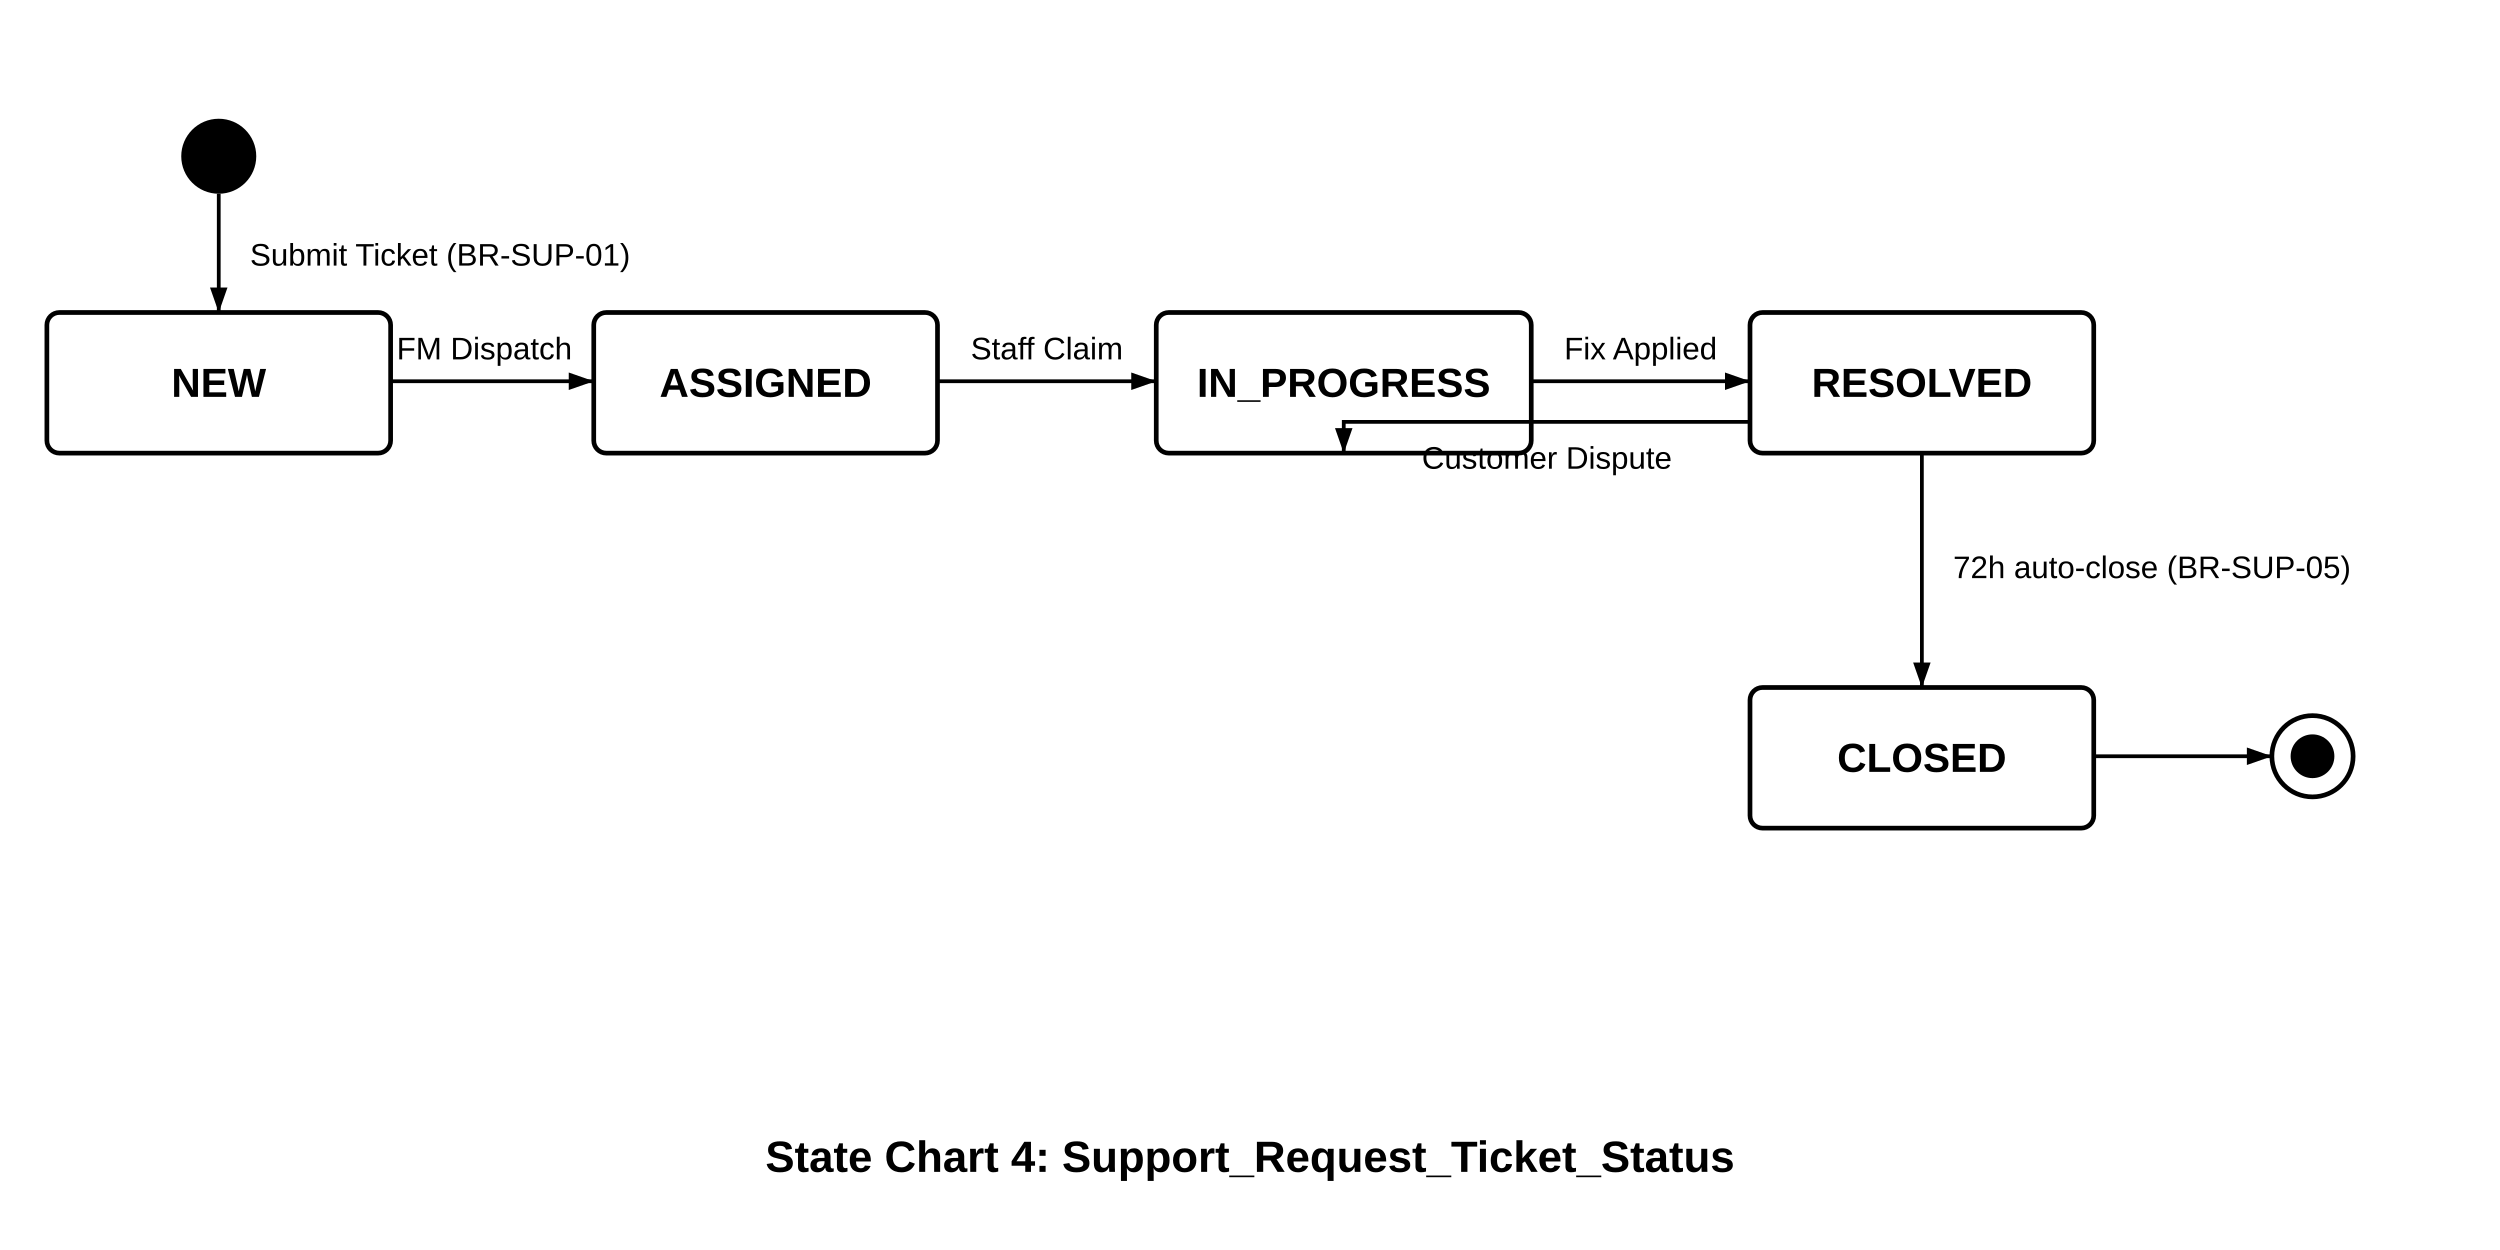
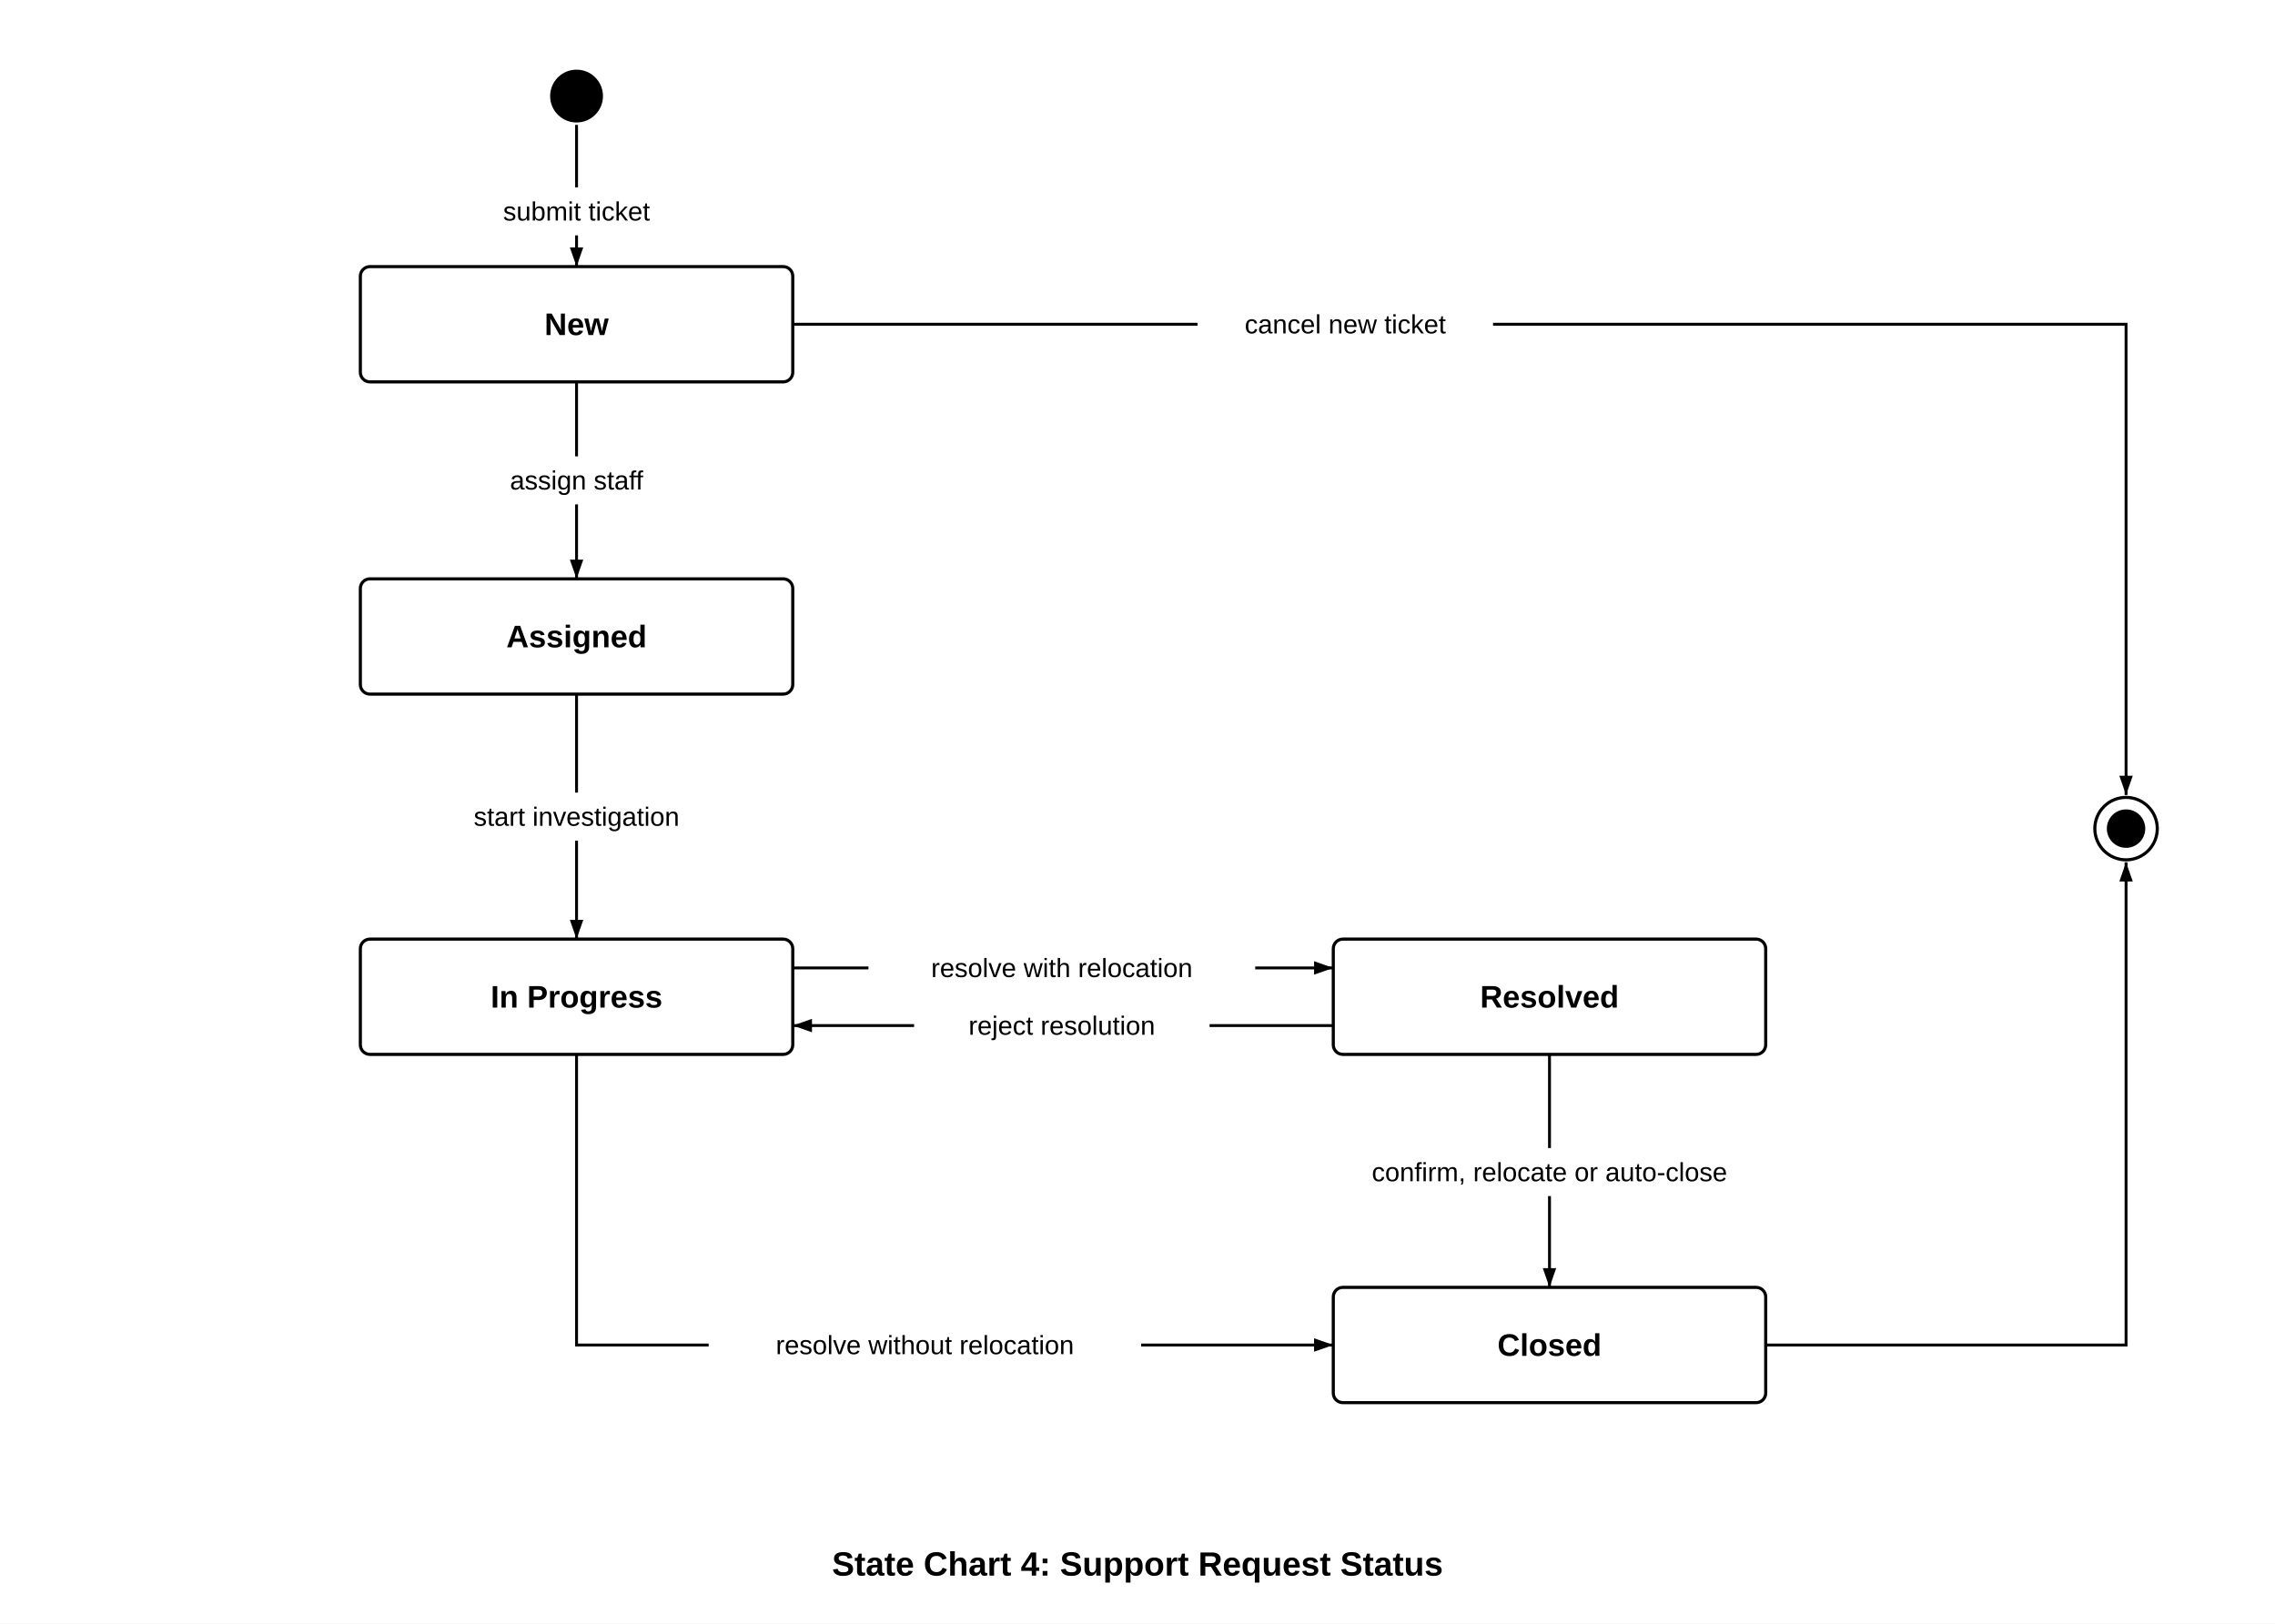
- <svg xmlns="http://www.w3.org/2000/svg" viewBox="0 0 800 400" width="800" height="400">
+ <svg xmlns="http://www.w3.org/2000/svg" viewBox="0 0 947 676" width="947" height="676">
  <style>
-     .state-title { font-family: Arial, sans-serif; font-size: 13px; font-weight: bold; text-anchor: middle; fill: #000000; }
-     .state-desc { font-family: Arial, sans-serif; font-size: 11px; text-anchor: middle; fill: #444444; }
-     .edge-label { font-family: Arial, sans-serif; font-size: 10px; fill: #000000; text-anchor: middle; }
-     .edge-label-start { font-family: Arial, sans-serif; font-size: 10px; fill: #000000; text-anchor: start; }
-     .caption { font-family: Arial, sans-serif; font-size: 14px; font-weight: bold; text-anchor: middle; fill: #000000; }
+     .state-name { font-family: Arial, Helvetica, sans-serif; font-size: 13px; font-weight: bold; text-anchor: middle; fill: #000000; }
+     .edge-label { font-family: Arial, Helvetica, sans-serif; font-size: 11px; text-anchor: middle; fill: #000000; }
+     .caption { font-family: Arial, Helvetica, sans-serif; font-size: 14px; font-weight: bold; text-anchor: middle; fill: #000000; }
  </style>
  <defs>
    <marker id="arrow" viewBox="0 0 10 10" refX="10" refY="5" markerWidth="8" markerHeight="8" orient="auto" markerUnits="userSpaceOnUse">
      <path d="M 0 1.5 L 10 5 L 0 8.5 z" fill="#000000" />
    </marker>
  </defs>
-   <rect width="800" height="400" fill="#ffffff" />
-   <circle cx="70" cy="50" r="12" fill="#000000" />
-   <path d="M 70 62 L 70 100" stroke="#000000" stroke-width="1.2" fill="none" marker-end="url(#arrow)" />
-   <text x="80" y="85" class="edge-label-start">Submit Ticket (BR-SUP-01)</text>
-   <rect x="15" y="100" width="110" height="45" rx="4" ry="4" stroke="#000000" stroke-width="1.5" fill="#ffffff" />
-   <text x="70" y="127" class="state-title">NEW</text>
-   <rect x="190" y="100" width="110" height="45" rx="4" ry="4" stroke="#000000" stroke-width="1.5" fill="#ffffff" />
-   <text x="245" y="127" class="state-title">ASSIGNED</text>
-   <path d="M 125 122 L 190 122" stroke="#000000" stroke-width="1.2" fill="none" marker-end="url(#arrow)" />
-   <text x="155" y="115" class="edge-label">FM Dispatch</text>
-   <rect x="370" y="100" width="120" height="45" rx="4" ry="4" stroke="#000000" stroke-width="1.5" fill="#ffffff" />
-   <text x="430" y="127" class="state-title">IN_PROGRESS</text>
-   <path d="M 300 122 L 370 122" stroke="#000000" stroke-width="1.2" fill="none" marker-end="url(#arrow)" />
-   <text x="335" y="115" class="edge-label">Staff Claim</text>
-   <rect x="560" y="100" width="110" height="45" rx="4" ry="4" stroke="#000000" stroke-width="1.5" fill="#ffffff" />
-   <text x="615" y="127" class="state-title">RESOLVED</text>
-   <path d="M 490 122 L 560 122" stroke="#000000" stroke-width="1.2" fill="none" marker-end="url(#arrow)" />
-   <text x="525" y="115" class="edge-label">Fix Applied</text>
-   <rect x="560" y="220" width="110" height="45" rx="4" ry="4" stroke="#000000" stroke-width="1.5" fill="#ffffff" />
-   <text x="615" y="247" class="state-title">CLOSED</text>
-   <path d="M 615 145 L 615 220" stroke="#000000" stroke-width="1.2" fill="none" marker-end="url(#arrow)" />
-   <text x="625" y="185" class="edge-label-start">72h auto-close (BR-SUP-05)</text>
-   <path d="M 560 135 L 430 135 L 430 145" stroke="#000000" stroke-width="1.2" fill="none" marker-end="url(#arrow)" />
-   <text x="495" y="150" class="edge-label">Customer Dispute</text>
-   <circle cx="740" cy="242" r="13" stroke="#000000" stroke-width="1.5" fill="#ffffff" />
-   <circle cx="740" cy="242" r="7" fill="#000000" />
-   <path d="M 670 242 L 727 242" stroke="#000000" stroke-width="1.2" fill="none" marker-end="url(#arrow)" />
-   <text x="400" y="375" class="caption">State Chart 4: Support_Request_Ticket_Status</text>
+   <rect width="947" height="676" fill="#ffffff" />
+   <path d="M 240 52 L 240 111" fill="none" stroke="#000000" stroke-width="1.2" stroke-linejoin="miter" marker-end="url(#arrow)" />
+   <path d="M 330 135 L 885 135 L 885 331" fill="none" stroke="#000000" stroke-width="1.2" stroke-linejoin="miter" marker-end="url(#arrow)" />
+   <path d="M 240 159 L 240 241" fill="none" stroke="#000000" stroke-width="1.2" stroke-linejoin="miter" marker-end="url(#arrow)" />
+   <path d="M 240 289 L 240 391" fill="none" stroke="#000000" stroke-width="1.2" stroke-linejoin="miter" marker-end="url(#arrow)" />
+   <path d="M 330 403 L 555 403" fill="none" stroke="#000000" stroke-width="1.2" stroke-linejoin="miter" marker-end="url(#arrow)" />
+   <path d="M 555 427 L 330 427" fill="none" stroke="#000000" stroke-width="1.2" stroke-linejoin="miter" marker-end="url(#arrow)" />
+   <path d="M 240 439 L 240 560 L 555 560" fill="none" stroke="#000000" stroke-width="1.2" stroke-linejoin="miter" marker-end="url(#arrow)" />
+   <path d="M 645 439 L 645 536" fill="none" stroke="#000000" stroke-width="1.2" stroke-linejoin="miter" marker-end="url(#arrow)" />
+   <path d="M 735 560 L 885 560 L 885 359" fill="none" stroke="#000000" stroke-width="1.2" stroke-linejoin="miter" marker-end="url(#arrow)" />
+   <circle cx="240" cy="40" r="11" fill="#000000" />
+   <rect x="150" y="111" width="180" height="48" rx="4" ry="4" fill="#ffffff" stroke="#000000" stroke-width="1.3" />
+   <text x="240" y="135" class="state-name" dominant-baseline="central">New</text>
+   <rect x="150" y="241" width="180" height="48" rx="4" ry="4" fill="#ffffff" stroke="#000000" stroke-width="1.3" />
+   <text x="240" y="265" class="state-name" dominant-baseline="central">Assigned</text>
+   <rect x="150" y="391" width="180" height="48" rx="4" ry="4" fill="#ffffff" stroke="#000000" stroke-width="1.3" />
+   <text x="240" y="415" class="state-name" dominant-baseline="central">In Progress</text>
+   <rect x="555" y="391" width="180" height="48" rx="4" ry="4" fill="#ffffff" stroke="#000000" stroke-width="1.3" />
+   <text x="645" y="415" class="state-name" dominant-baseline="central">Resolved</text>
+   <rect x="555" y="536" width="180" height="48" rx="4" ry="4" fill="#ffffff" stroke="#000000" stroke-width="1.3" />
+   <text x="645" y="560" class="state-name" dominant-baseline="central">Closed</text>
+   <circle cx="885" cy="345" r="13" fill="#ffffff" stroke="#000000" stroke-width="1.3" />
+   <circle cx="885" cy="345" r="8" fill="#000000" />
+   <rect x="191.5" y="78" width="97" height="20" rx="2" ry="2" fill="#ffffff" stroke="none" />
+   <text x="240" y="88" class="edge-label" dominant-baseline="central">submit ticket</text>
+   <rect x="498.5" y="125" width="123" height="20" rx="2" ry="2" fill="#ffffff" stroke="none" />
+   <text x="560" y="135" class="edge-label" dominant-baseline="central">cancel new ticket</text>
+   <rect x="194.5" y="190" width="91" height="20" rx="2" ry="2" fill="#ffffff" stroke="none" />
+   <text x="240" y="200" class="edge-label" dominant-baseline="central">assign staff</text>
+   <rect x="172" y="330" width="136" height="20" rx="2" ry="2" fill="#ffffff" stroke="none" />
+   <text x="240" y="340" class="edge-label" dominant-baseline="central">start investigation</text>
+   <rect x="361.5" y="393" width="161" height="20" rx="2" ry="2" fill="#ffffff" stroke="none" />
+   <text x="442" y="403" class="edge-label" dominant-baseline="central">resolve with relocation</text>
+   <rect x="380.5" y="417" width="123" height="20" rx="2" ry="2" fill="#ffffff" stroke="none" />
+   <text x="442" y="427" class="edge-label" dominant-baseline="central">reject resolution</text>
+   <rect x="295" y="550" width="180" height="20" rx="2" ry="2" fill="#ffffff" stroke="none" />
+   <text x="385" y="560" class="edge-label" dominant-baseline="central">resolve without relocation</text>
+   <rect x="539" y="478" width="212" height="20" rx="2" ry="2" fill="#ffffff" stroke="none" />
+   <text x="645" y="488" class="edge-label" dominant-baseline="central">confirm, relocate or auto-close</text>
+   <text x="473.5" y="656" class="caption">State Chart 4: Support Request Status</text>
</svg>
